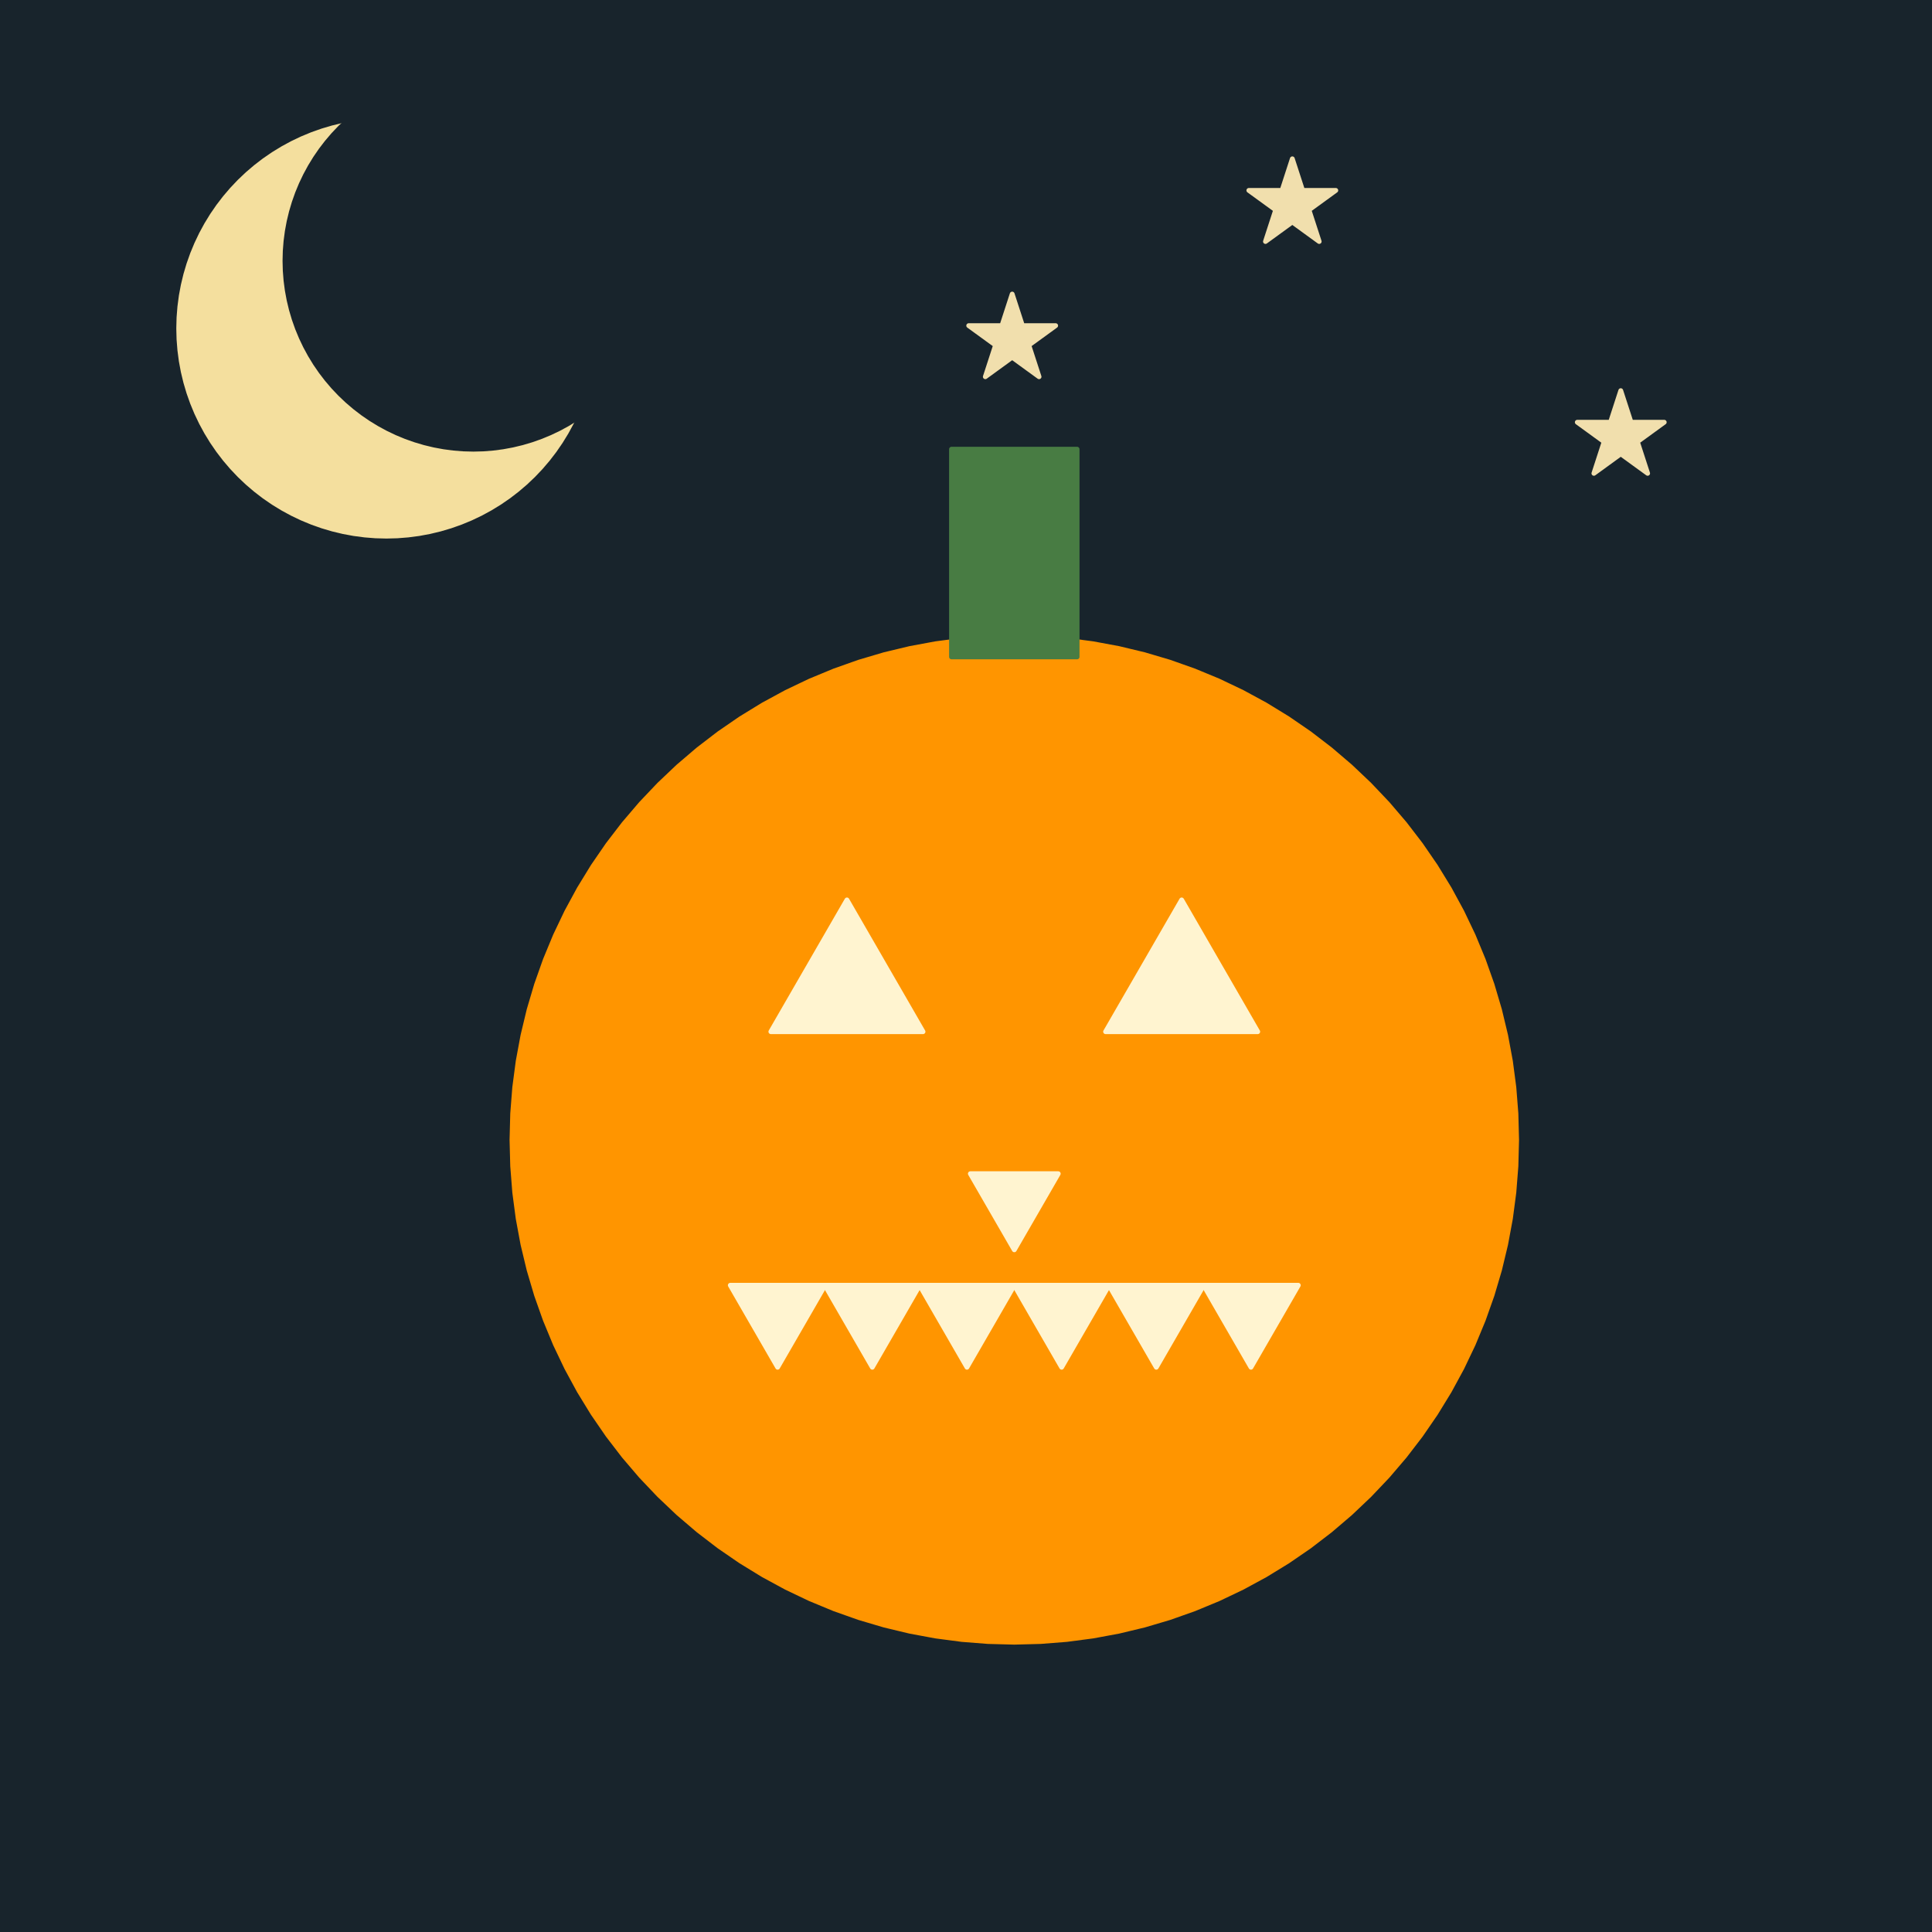
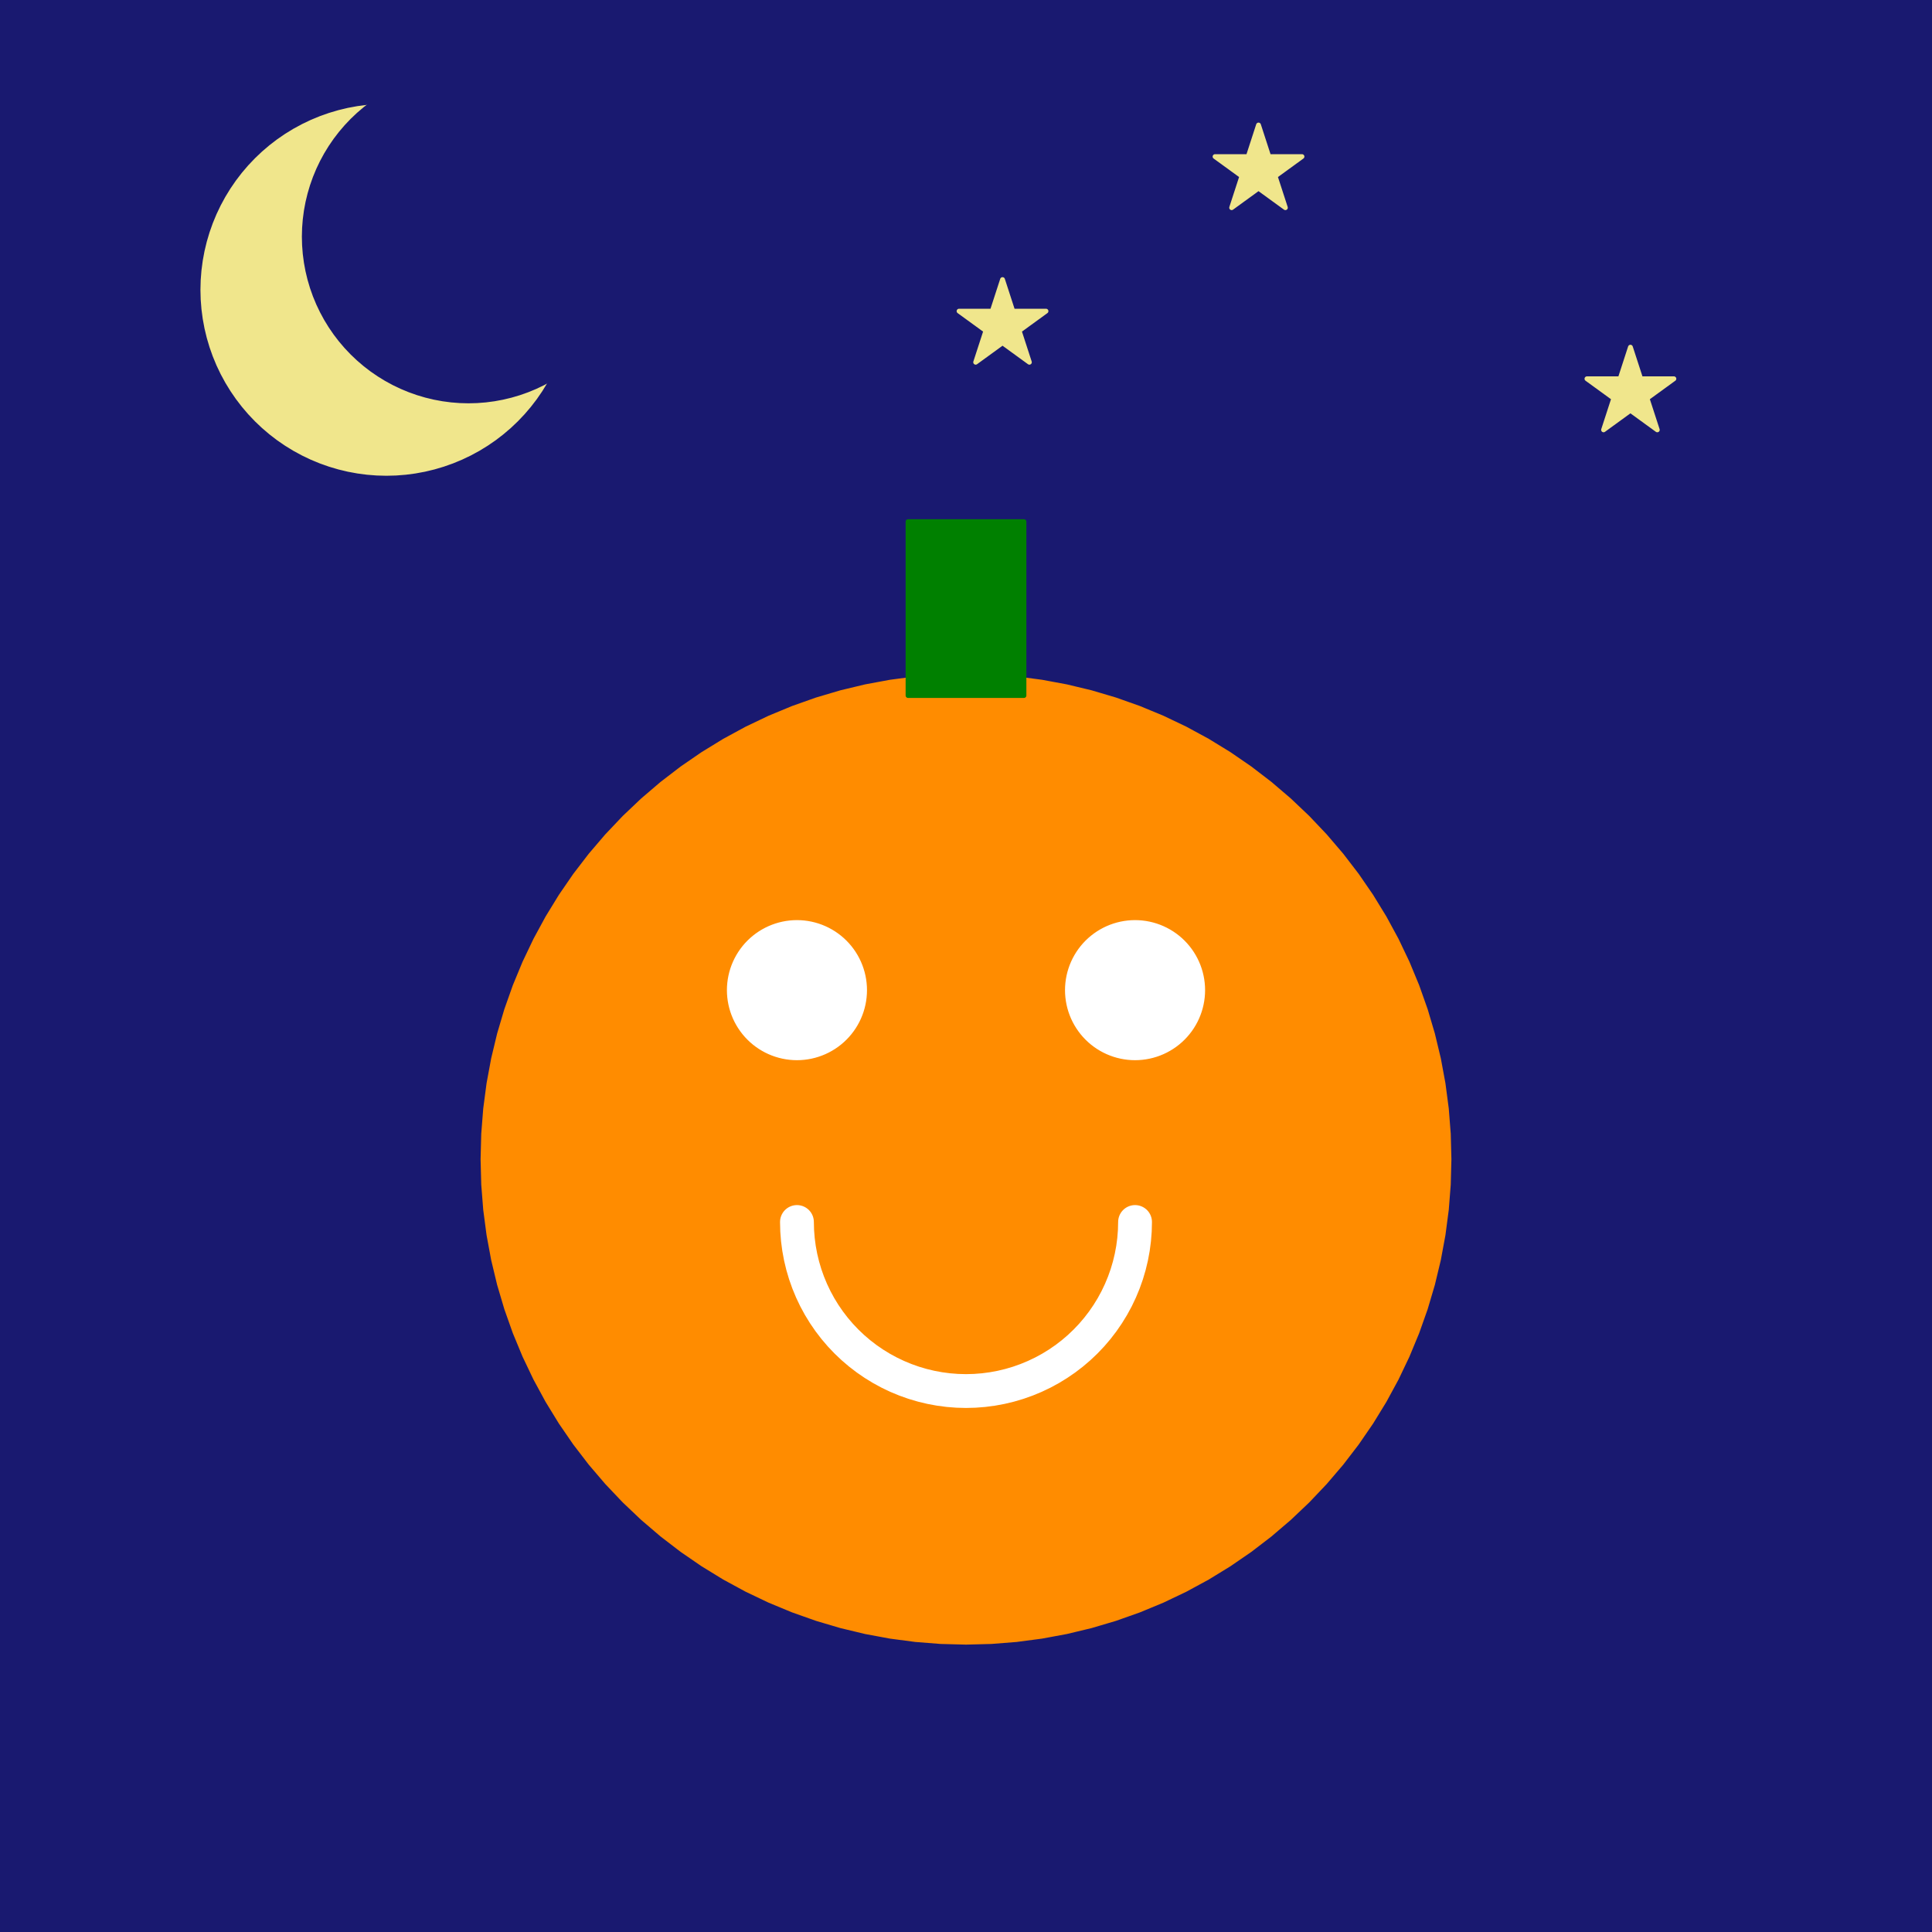
<svg xmlns="http://www.w3.org/2000/svg" viewBox="0 0 400 400" role="img" aria-label="Under the moon">
-   <rect width="400" height="400" fill="#18242c" />
+   <rect width="400" height="400" fill="midnightblue" />
  <g transform="translate(200 200) scale(1 -1)">
-     <path d="M -120 89 L -117.75 89.059 L -115.505 89.236 L -113.273 89.529 L -111.06 89.94 L -108.871 90.465 L -106.712 91.105 L -104.59 91.856 L -102.51 92.718 L -100.478 93.687 L -98.5 94.761 L -96.581 95.937 L -94.725 97.212 L -92.939 98.583 L -91.227 100.045 L -89.594 101.594 L -88.045 103.227 L -86.583 104.939 L -85.212 106.725 L -83.937 108.581 L -82.761 110.5 L -81.687 112.478 L -80.718 114.51 L -79.856 116.59 L -79.105 118.712 L -78.465 120.871 L -77.94 123.06 L -77.529 125.273 L -77.236 127.505 L -77.059 129.75 L -77.0 132.0 L -77.059 134.25 L -77.236 136.495 L -77.529 138.727 L -77.94 140.94 L -78.465 143.129 L -79.105 145.288 L -79.856 147.41 L -80.718 149.49 L -81.687 151.522 L -82.761 153.5 L -83.937 155.419 L -85.212 157.275 L -86.583 159.061 L -88.045 160.773 L -89.594 162.406 L -91.227 163.955 L -92.939 165.417 L -94.725 166.788 L -96.581 168.063 L -98.5 169.239 L -100.478 170.313 L -102.51 171.282 L -104.59 172.144 L -106.712 172.895 L -108.871 173.535 L -111.06 174.06 L -113.273 174.471 L -115.505 174.764 L -117.75 174.941 L -120.0 175.0 L -122.25 174.941 L -124.495 174.764 L -126.727 174.471 L -128.94 174.06 L -131.129 173.535 L -133.288 172.895 L -135.41 172.144 L -137.49 171.282 L -139.522 170.313 L -141.5 169.239 L -143.419 168.063 L -145.275 166.788 L -147.061 165.417 L -148.773 163.955 L -150.406 162.406 L -151.955 160.773 L -153.417 159.061 L -154.788 157.275 L -156.063 155.419 L -157.239 153.5 L -158.313 151.522 L -159.282 149.49 L -160.144 147.41 L -160.895 145.288 L -161.535 143.129 L -162.06 140.94 L -162.471 138.727 L -162.764 136.495 L -162.941 134.25 L -163.0 132.0 L -162.941 129.75 L -162.764 127.505 L -162.471 125.273 L -162.06 123.06 L -161.535 120.871 L -160.895 118.712 L -160.144 116.59 L -159.282 114.51 L -158.313 112.478 L -157.239 110.5 L -156.063 108.581 L -154.788 106.725 L -153.417 104.939 L -151.955 103.227 L -150.406 101.594 L -148.773 100.045 L -147.061 98.583 L -145.275 97.212 L -143.419 95.937 L -141.5 94.761 L -139.522 93.687 L -137.49 92.718 L -135.41 91.856 L -133.288 91.105 L -131.129 90.465 L -128.94 89.94 L -126.727 89.529 L -124.495 89.236 L -122.25 89.059 L -120.0 89.0 Z" fill="#f4df9e" stroke="#f4df9e" stroke-width="1" stroke-linejoin="round" />
-     <path d="M -102 107 L -99.959 107.053 L -97.923 107.214 L -95.899 107.48 L -93.891 107.852 L -91.906 108.329 L -89.948 108.909 L -88.024 109.59 L -86.137 110.372 L -84.294 111.251 L -82.5 112.225 L -80.759 113.292 L -79.076 114.448 L -77.457 115.691 L -75.904 117.017 L -74.423 118.423 L -73.017 119.904 L -71.691 121.457 L -70.448 123.076 L -69.292 124.759 L -68.225 126.5 L -67.251 128.294 L -66.372 130.137 L -65.59 132.024 L -64.909 133.948 L -64.329 135.906 L -63.852 137.891 L -63.48 139.899 L -63.214 141.923 L -63.053 143.959 L -63.0 146.0 L -63.053 148.041 L -63.214 150.077 L -63.48 152.101 L -63.852 154.109 L -64.329 156.094 L -64.909 158.052 L -65.59 159.976 L -66.372 161.863 L -67.251 163.706 L -68.225 165.5 L -69.292 167.241 L -70.448 168.924 L -71.691 170.543 L -73.017 172.096 L -74.423 173.577 L -75.904 174.983 L -77.457 176.309 L -79.076 177.552 L -80.759 178.708 L -82.5 179.775 L -84.294 180.749 L -86.137 181.628 L -88.024 182.41 L -89.948 183.091 L -91.906 183.671 L -93.891 184.148 L -95.899 184.52 L -97.923 184.786 L -99.959 184.947 L -102.0 185.0 L -104.041 184.947 L -106.077 184.786 L -108.101 184.52 L -110.109 184.148 L -112.094 183.671 L -114.052 183.091 L -115.976 182.41 L -117.863 181.628 L -119.706 180.749 L -121.5 179.775 L -123.241 178.708 L -124.924 177.552 L -126.543 176.309 L -128.096 174.983 L -129.577 173.577 L -130.983 172.096 L -132.309 170.543 L -133.552 168.924 L -134.708 167.241 L -135.775 165.5 L -136.749 163.706 L -137.628 161.863 L -138.41 159.976 L -139.091 158.052 L -139.671 156.094 L -140.148 154.109 L -140.52 152.101 L -140.786 150.077 L -140.947 148.041 L -141.0 146.0 L -140.947 143.959 L -140.786 141.923 L -140.52 139.899 L -140.148 137.891 L -139.671 135.906 L -139.091 133.948 L -138.41 132.024 L -137.628 130.137 L -136.749 128.294 L -135.775 126.5 L -134.708 124.759 L -133.552 123.076 L -132.309 121.457 L -130.983 119.904 L -129.577 118.423 L -128.096 117.017 L -126.543 115.691 L -124.924 114.448 L -123.241 113.292 L -121.5 112.225 L -119.706 111.251 L -117.863 110.372 L -115.976 109.59 L -114.052 108.909 L -112.094 108.329 L -110.109 107.852 L -108.101 107.48 L -106.077 107.214 L -104.041 107.053 L -102.0 107.0 Z" fill="#18242c" stroke="#18242c" stroke-width="1" stroke-linejoin="round" />
-     <path d="M 62 150 L 67.562 167.119 L 73.125 150.0 L 58.562 160.58 L 76.562 160.58 L 62.0 150.0 Z" fill="#f1dfad" stroke="#f1dfad" stroke-width="1" stroke-linejoin="round" />
-     <path d="M 130 102 L 135.562 119.119 L 141.125 102.0 L 126.562 112.58 L 144.562 112.58 L 130.0 102.0 Z" fill="#f1dfad" stroke="#f1dfad" stroke-width="1" stroke-linejoin="round" />
-     <path d="M 4 122 L 9.562 139.119 L 15.125 122.0 L 0.562 132.58 L 18.562 132.58 L 4.0 122.0 Z" fill="#f1dfad" stroke="#f1dfad" stroke-width="1" stroke-linejoin="round" />
-     <path d="M 10 -140 L 15.443 -139.857 L 20.871 -139.43 L 26.269 -138.72 L 31.623 -137.727 L 36.917 -136.456 L 42.138 -134.91 L 47.27 -133.092 L 52.301 -131.009 L 57.215 -128.665 L 62.0 -126.067 L 66.642 -123.222 L 71.13 -120.138 L 75.449 -116.823 L 79.59 -113.287 L 83.539 -109.539 L 87.287 -105.59 L 90.823 -101.449 L 94.138 -97.13 L 97.222 -92.642 L 100.067 -88.0 L 102.665 -83.215 L 105.009 -78.301 L 107.092 -73.27 L 108.91 -68.138 L 110.456 -62.917 L 111.727 -57.623 L 112.72 -52.269 L 113.43 -46.871 L 113.857 -41.443 L 114.0 -36.0 L 113.857 -30.557 L 113.43 -25.129 L 112.72 -19.731 L 111.727 -14.377 L 110.456 -9.083 L 108.91 -3.862 L 107.092 1.27 L 105.009 6.301 L 102.665 11.215 L 100.067 16.0 L 97.222 20.642 L 94.138 25.13 L 90.823 29.449 L 87.287 33.59 L 83.539 37.539 L 79.59 41.287 L 75.449 44.823 L 71.13 48.138 L 66.642 51.222 L 62.0 54.067 L 57.215 56.665 L 52.301 59.009 L 47.27 61.092 L 42.138 62.91 L 36.917 64.456 L 31.623 65.727 L 26.269 66.72 L 20.871 67.43 L 15.443 67.857 L 10.0 68.0 L 4.557 67.857 L -0.871 67.43 L -6.269 66.72 L -11.623 65.727 L -16.917 64.456 L -22.138 62.91 L -27.27 61.092 L -32.301 59.009 L -37.215 56.665 L -42.0 54.067 L -46.642 51.222 L -51.13 48.138 L -55.449 44.823 L -59.59 41.287 L -63.539 37.539 L -67.287 33.59 L -70.823 29.449 L -74.138 25.13 L -77.222 20.642 L -80.067 16.0 L -82.665 11.215 L -85.009 6.301 L -87.092 1.27 L -88.91 -3.862 L -90.456 -9.083 L -91.727 -14.377 L -92.72 -19.731 L -93.43 -25.129 L -93.857 -30.557 L -94.0 -36.0 L -93.857 -41.443 L -93.43 -46.871 L -92.72 -52.269 L -91.727 -57.623 L -90.456 -62.917 L -88.91 -68.138 L -87.092 -73.27 L -85.009 -78.301 L -82.665 -83.215 L -80.067 -88.0 L -77.222 -92.642 L -74.138 -97.13 L -70.823 -101.449 L -67.287 -105.59 L -63.539 -109.539 L -59.59 -113.287 L -55.449 -116.823 L -51.13 -120.138 L -46.642 -123.222 L -42.0 -126.067 L -37.215 -128.665 L -32.301 -131.009 L -27.27 -133.092 L -22.138 -134.91 L -16.917 -136.456 L -11.623 -137.727 L -6.269 -138.72 L -0.871 -139.43 L 4.557 -139.857 L 10.0 -140.0 Z" fill="#ff9500" stroke="#ff9500" stroke-width="1" stroke-linejoin="round" />
-     <path d="M -3 64 L 23.0 64.0 L 23.0 107.0 L -3.0 107.0 L -3.0 64.0 Z" fill="#487c43" stroke="#487c43" stroke-width="1" stroke-linejoin="round" />
-     <path d="M -40.4 -13.6 L -8.9 -13.6 L -24.65 13.68 L -40.4 -13.6 Z" fill="#fff4d0" stroke="#fff4d0" stroke-width="1" stroke-linejoin="round" />
-     <path d="M 28.9 -13.6 L 60.4 -13.6 L 44.65 13.68 L 28.9 -13.6 Z" fill="#fff4d0" stroke="#fff4d0" stroke-width="1" stroke-linejoin="round" />
-     <path d="M 19.1 -43.0 L 0.9 -43.0 L 10.0 -58.762 L 19.1 -43.0 Z" fill="#fff4d0" stroke="#fff4d0" stroke-width="1" stroke-linejoin="round" />
-     <path d="M 68.8 -66.1 L 49.2 -66.1 L 59.0 -83.074 L 68.8 -66.1 Z" fill="#fff4d0" stroke="#fff4d0" stroke-width="1" stroke-linejoin="round" />
-     <path d="M 49.2 -66.1 L 29.6 -66.1 L 39.4 -83.074 L 49.2 -66.1 Z" fill="#fff4d0" stroke="#fff4d0" stroke-width="1" stroke-linejoin="round" />
-     <path d="M 29.6 -66.1 L 10.0 -66.1 L 19.8 -83.074 L 29.6 -66.1 Z" fill="#fff4d0" stroke="#fff4d0" stroke-width="1" stroke-linejoin="round" />
-     <path d="M 10.0 -66.1 L -9.6 -66.1 L 0.2 -83.074 L 10.0 -66.1 Z" fill="#fff4d0" stroke="#fff4d0" stroke-width="1" stroke-linejoin="round" />
-     <path d="M -9.6 -66.1 L -29.2 -66.1 L -19.4 -83.074 L -9.6 -66.1 Z" fill="#fff4d0" stroke="#fff4d0" stroke-width="1" stroke-linejoin="round" />
-     <path d="M -29.2 -66.1 L -48.8 -66.1 L -39.0 -83.074 L -29.2 -66.1 Z" fill="#fff4d0" stroke="#fff4d0" stroke-width="1" stroke-linejoin="round" />
+     <path d="M -120 102 L -118.011 102.052 L -116.028 102.208 L -114.055 102.468 L -112.099 102.83 L -110.165 103.295 L -108.257 103.86 L -106.382 104.524 L -104.544 105.285 L -102.748 106.142 L -101.0 107.091 L -99.304 108.131 L -97.664 109.257 L -96.086 110.468 L -94.573 111.76 L -93.13 113.13 L -91.76 114.573 L -90.468 116.086 L -89.257 117.664 L -88.131 119.304 L -87.091 121.0 L -86.142 122.748 L -85.285 124.544 L -84.524 126.382 L -83.86 128.257 L -83.295 130.165 L -82.83 132.099 L -82.468 134.055 L -82.208 136.028 L -82.052 138.011 L -82.0 140.0 L -82.052 141.989 L -82.208 143.972 L -82.468 145.945 L -82.83 147.901 L -83.295 149.835 L -83.86 151.743 L -84.524 153.618 L -85.285 155.456 L -86.142 157.252 L -87.091 159.0 L -88.131 160.696 L -89.257 162.336 L -90.468 163.914 L -91.76 165.427 L -93.13 166.87 L -94.573 168.24 L -96.086 169.532 L -97.664 170.743 L -99.304 171.869 L -101.0 172.909 L -102.748 173.858 L -104.544 174.715 L -106.382 175.476 L -108.257 176.14 L -110.165 176.705 L -112.099 177.17 L -114.055 177.532 L -116.028 177.792 L -118.011 177.948 L -120.0 178.0 L -121.989 177.948 L -123.972 177.792 L -125.945 177.532 L -127.901 177.17 L -129.835 176.705 L -131.743 176.14 L -133.618 175.476 L -135.456 174.715 L -137.252 173.858 L -139.0 172.909 L -140.696 171.869 L -142.336 170.743 L -143.914 169.532 L -145.427 168.24 L -146.87 166.87 L -148.24 165.427 L -149.532 163.914 L -150.743 162.336 L -151.869 160.696 L -152.909 159.0 L -153.858 157.252 L -154.715 155.456 L -155.476 153.618 L -156.14 151.743 L -156.705 149.835 L -157.17 147.901 L -157.532 145.945 L -157.792 143.972 L -157.948 141.989 L -158.0 140.0 L -157.948 138.011 L -157.792 136.028 L -157.532 134.055 L -157.17 132.099 L -156.705 130.165 L -156.14 128.257 L -155.476 126.382 L -154.715 124.544 L -153.858 122.748 L -152.909 121.0 L -151.869 119.304 L -150.743 117.664 L -149.532 116.086 L -148.24 114.573 L -146.87 113.13 L -145.427 111.76 L -143.914 110.468 L -142.336 109.257 L -140.696 108.131 L -139.0 107.091 L -137.252 106.142 L -135.456 105.285 L -133.618 104.524 L -131.743 103.86 L -129.835 103.295 L -127.901 102.83 L -125.945 102.468 L -123.972 102.208 L -121.989 102.052 L -120.0 102.0 Z" fill="khaki" stroke="khaki" stroke-width="1" stroke-linejoin="round" />
+     <path d="M -103 117 L -101.221 117.047 L -99.446 117.186 L -97.681 117.419 L -95.931 117.743 L -94.2 118.159 L -92.493 118.664 L -90.815 119.258 L -89.171 119.939 L -87.564 120.706 L -86.0 121.555 L -84.482 122.485 L -83.015 123.493 L -81.603 124.577 L -80.25 125.733 L -78.958 126.958 L -77.733 128.25 L -76.577 129.603 L -75.493 131.015 L -74.485 132.482 L -73.555 134.0 L -72.706 135.564 L -71.939 137.171 L -71.258 138.815 L -70.664 140.493 L -70.159 142.2 L -69.743 143.931 L -69.419 145.681 L -69.186 147.446 L -69.047 149.221 L -69.0 151.0 L -69.047 152.779 L -69.186 154.554 L -69.419 156.319 L -69.743 158.069 L -70.159 159.8 L -70.664 161.507 L -71.258 163.185 L -71.939 164.829 L -72.706 166.436 L -73.555 168.0 L -74.485 169.518 L -75.493 170.985 L -76.577 172.397 L -77.733 173.75 L -78.958 175.042 L -80.25 176.267 L -81.603 177.423 L -83.015 178.507 L -84.482 179.515 L -86.0 180.445 L -87.564 181.294 L -89.171 182.061 L -90.815 182.742 L -92.493 183.336 L -94.2 183.841 L -95.931 184.257 L -97.681 184.581 L -99.446 184.814 L -101.221 184.953 L -103.0 185.0 L -104.779 184.953 L -106.554 184.814 L -108.319 184.581 L -110.069 184.257 L -111.8 183.841 L -113.507 183.336 L -115.185 182.742 L -116.829 182.061 L -118.436 181.294 L -120.0 180.445 L -121.518 179.515 L -122.985 178.507 L -124.397 177.423 L -125.75 176.267 L -127.042 175.042 L -128.267 173.75 L -129.423 172.397 L -130.507 170.985 L -131.515 169.518 L -132.445 168.0 L -133.294 166.436 L -134.061 164.829 L -134.742 163.185 L -135.336 161.507 L -135.841 159.8 L -136.257 158.069 L -136.581 156.319 L -136.814 154.554 L -136.953 152.779 L -137.0 151.0 L -136.953 149.221 L -136.814 147.446 L -136.581 145.681 L -136.257 143.931 L -135.841 142.2 L -135.336 140.493 L -134.742 138.815 L -134.061 137.171 L -133.294 135.564 L -132.445 134.0 L -131.515 132.482 L -130.507 131.015 L -129.423 129.603 L -128.267 128.25 L -127.042 126.958 L -125.75 125.733 L -124.397 124.577 L -122.985 123.493 L -121.518 122.485 L -120.0 121.555 L -118.436 120.706 L -116.829 119.939 L -115.185 119.258 L -113.507 118.664 L -111.8 118.159 L -110.069 117.743 L -108.319 117.419 L -106.554 117.186 L -104.779 117.047 L -103.0 117.0 Z" fill="midnightblue" stroke="midnightblue" stroke-width="1" stroke-linejoin="round" />
+     <path d="M 55 157 L 60.562 174.119 L 66.125 157.0 L 51.562 167.58 L 69.562 167.58 L 55.0 157.0 Z" fill="khaki" stroke="khaki" stroke-width="1" stroke-linejoin="round" />
+     <path d="M 132 111 L 137.562 128.119 L 143.125 111.0 L 128.562 121.58 L 146.562 121.58 L 132.0 111.0 Z" fill="khaki" stroke="khaki" stroke-width="1" stroke-linejoin="round" />
+     <path d="M 2 125 L 7.562 142.119 L 13.125 125.0 L -1.438 135.58 L 16.562 135.58 L 2.0 125.0 Z" fill="khaki" stroke="khaki" stroke-width="1" stroke-linejoin="round" />
+     <path d="M 0 -140 L 5.234 -139.863 L 10.453 -139.452 L 15.643 -138.769 L 20.791 -137.815 L 25.882 -136.593 L 30.902 -135.106 L 35.837 -133.358 L 40.674 -131.355 L 45.399 -129.101 L 50.0 -126.603 L 54.464 -123.867 L 58.779 -120.902 L 62.932 -117.715 L 66.913 -114.314 L 70.711 -110.711 L 74.314 -106.913 L 77.715 -102.932 L 80.902 -98.779 L 83.867 -94.464 L 86.603 -90.0 L 89.101 -85.399 L 91.355 -80.674 L 93.358 -75.837 L 95.106 -70.902 L 96.593 -65.882 L 97.815 -60.791 L 98.769 -55.643 L 99.452 -50.453 L 99.863 -45.234 L 100.0 -40.0 L 99.863 -34.766 L 99.452 -29.547 L 98.769 -24.357 L 97.815 -19.209 L 96.593 -14.118 L 95.106 -9.098 L 93.358 -4.163 L 91.355 0.674 L 89.101 5.399 L 86.603 10.0 L 83.867 14.464 L 80.902 18.779 L 77.715 22.932 L 74.314 26.913 L 70.711 30.711 L 66.913 34.314 L 62.932 37.715 L 58.779 40.902 L 54.464 43.867 L 50.0 46.603 L 45.399 49.101 L 40.674 51.355 L 35.837 53.358 L 30.902 55.106 L 25.882 56.593 L 20.791 57.815 L 15.643 58.769 L 10.453 59.452 L 5.234 59.863 L 0.0 60.0 L -5.234 59.863 L -10.453 59.452 L -15.643 58.769 L -20.791 57.815 L -25.882 56.593 L -30.902 55.106 L -35.837 53.358 L -40.674 51.355 L -45.399 49.101 L -50.0 46.603 L -54.464 43.867 L -58.779 40.902 L -62.932 37.715 L -66.913 34.314 L -70.711 30.711 L -74.314 26.913 L -77.715 22.932 L -80.902 18.779 L -83.867 14.464 L -86.603 10.0 L -89.101 5.399 L -91.355 0.674 L -93.358 -4.163 L -95.106 -9.098 L -96.593 -14.118 L -97.815 -19.209 L -98.769 -24.357 L -99.452 -29.547 L -99.863 -34.766 L -100.0 -40.0 L -99.863 -45.234 L -99.452 -50.453 L -98.769 -55.643 L -97.815 -60.791 L -96.593 -65.882 L -95.106 -70.902 L -93.358 -75.837 L -91.355 -80.674 L -89.101 -85.399 L -86.603 -90.0 L -83.867 -94.464 L -80.902 -98.779 L -77.715 -102.932 L -74.314 -106.913 L -70.711 -110.711 L -66.913 -114.314 L -62.932 -117.715 L -58.779 -120.902 L -54.464 -123.867 L -50.0 -126.603 L -45.399 -129.101 L -40.674 -131.355 L -35.837 -133.358 L -30.902 -135.106 L -25.882 -136.593 L -20.791 -137.815 L -15.643 -138.769 L -10.453 -139.452 L -5.234 -139.863 L -0.0 -140.0 Z" fill="darkorange" stroke="darkorange" stroke-width="1" stroke-linejoin="round" />
+     <path d="M -12 56 L 12.0 56.0 L 12.0 92.0 L -12.0 92.0 L -12.0 56.0 Z" fill="green" stroke="green" stroke-width="1" stroke-linejoin="round" />
+     <path d="M -35 -19 L -34.267 -18.981 L -33.537 -18.923 L -32.81 -18.828 L -32.089 -18.694 L -31.377 -18.523 L -30.674 -18.315 L -29.983 -18.07 L -29.306 -17.79 L -28.644 -17.474 L -28.0 -17.124 L -27.375 -16.741 L -26.771 -16.326 L -26.19 -15.88 L -25.632 -15.404 L -25.101 -14.899 L -24.596 -14.368 L -24.12 -13.81 L -23.674 -13.229 L -23.259 -12.625 L -22.876 -12.0 L -22.526 -11.356 L -22.21 -10.694 L -21.93 -10.017 L -21.685 -9.326 L -21.477 -8.623 L -21.306 -7.911 L -21.172 -7.19 L -21.077 -6.463 L -21.019 -5.733 L -21.0 -5.0 L -21.019 -4.267 L -21.077 -3.537 L -21.172 -2.81 L -21.306 -2.089 L -21.477 -1.377 L -21.685 -0.674 L -21.93 0.017 L -22.21 0.694 L -22.526 1.356 L -22.876 2.0 L -23.259 2.625 L -23.674 3.229 L -24.12 3.81 L -24.596 4.368 L -25.101 4.899 L -25.632 5.404 L -26.19 5.88 L -26.771 6.326 L -27.375 6.741 L -28.0 7.124 L -28.644 7.474 L -29.306 7.79 L -29.983 8.07 L -30.674 8.315 L -31.377 8.523 L -32.089 8.694 L -32.81 8.828 L -33.537 8.923 L -34.267 8.981 L -35.0 9.0 L -35.733 8.981 L -36.463 8.923 L -37.19 8.828 L -37.911 8.694 L -38.623 8.523 L -39.326 8.315 L -40.017 8.07 L -40.694 7.79 L -41.356 7.474 L -42.0 7.124 L -42.625 6.741 L -43.229 6.326 L -43.81 5.88 L -44.368 5.404 L -44.899 4.899 L -45.404 4.368 L -45.88 3.81 L -46.326 3.229 L -46.741 2.625 L -47.124 2.0 L -47.474 1.356 L -47.79 0.694 L -48.07 0.017 L -48.315 -0.674 L -48.523 -1.377 L -48.694 -2.089 L -48.828 -2.81 L -48.923 -3.537 L -48.981 -4.267 L -49.0 -5.0 L -48.981 -5.733 L -48.923 -6.463 L -48.828 -7.19 L -48.694 -7.911 L -48.523 -8.623 L -48.315 -9.326 L -48.07 -10.017 L -47.79 -10.694 L -47.474 -11.356 L -47.124 -12.0 L -46.741 -12.625 L -46.326 -13.229 L -45.88 -13.81 L -45.404 -14.368 L -44.899 -14.899 L -44.368 -15.404 L -43.81 -15.88 L -43.229 -16.326 L -42.625 -16.741 L -42.0 -17.124 L -41.356 -17.474 L -40.694 -17.79 L -40.017 -18.07 L -39.326 -18.315 L -38.623 -18.523 L -37.911 -18.694 L -37.19 -18.828 L -36.463 -18.923 L -35.733 -18.981 L -35.0 -19.0 Z" fill="white" stroke="white" stroke-width="1" stroke-linejoin="round" />
+     <path d="M 35 -19 L 35.733 -18.981 L 36.463 -18.923 L 37.19 -18.828 L 37.911 -18.694 L 38.623 -18.523 L 39.326 -18.315 L 40.017 -18.07 L 40.694 -17.79 L 41.356 -17.474 L 42.0 -17.124 L 42.625 -16.741 L 43.229 -16.326 L 43.81 -15.88 L 44.368 -15.404 L 44.899 -14.899 L 45.404 -14.368 L 45.88 -13.81 L 46.326 -13.229 L 46.741 -12.625 L 47.124 -12.0 L 47.474 -11.356 L 47.79 -10.694 L 48.07 -10.017 L 48.315 -9.326 L 48.523 -8.623 L 48.694 -7.911 L 48.828 -7.19 L 48.923 -6.463 L 48.981 -5.733 L 49.0 -5.0 L 48.981 -4.267 L 48.923 -3.537 L 48.828 -2.81 L 48.694 -2.089 L 48.523 -1.377 L 48.315 -0.674 L 48.07 0.017 L 47.79 0.694 L 47.474 1.356 L 47.124 2.0 L 46.741 2.625 L 46.326 3.229 L 45.88 3.81 L 45.404 4.368 L 44.899 4.899 L 44.368 5.404 L 43.81 5.88 L 43.229 6.326 L 42.625 6.741 L 42.0 7.124 L 41.356 7.474 L 40.694 7.79 L 40.017 8.07 L 39.326 8.315 L 38.623 8.523 L 37.911 8.694 L 37.19 8.828 L 36.463 8.923 L 35.733 8.981 L 35.0 9.0 L 34.267 8.981 L 33.537 8.923 L 32.81 8.828 L 32.089 8.694 L 31.377 8.523 L 30.674 8.315 L 29.983 8.07 L 29.306 7.79 L 28.644 7.474 L 28.0 7.124 L 27.375 6.741 L 26.771 6.326 L 26.19 5.88 L 25.632 5.404 L 25.101 4.899 L 24.596 4.368 L 24.12 3.81 L 23.674 3.229 L 23.259 2.625 L 22.876 2.0 L 22.526 1.356 L 22.21 0.694 L 21.93 0.017 L 21.685 -0.674 L 21.477 -1.377 L 21.306 -2.089 L 21.172 -2.81 L 21.077 -3.537 L 21.019 -4.267 L 21.0 -5.0 L 21.019 -5.733 L 21.077 -6.463 L 21.172 -7.19 L 21.306 -7.911 L 21.477 -8.623 L 21.685 -9.326 L 21.93 -10.017 L 22.21 -10.694 L 22.526 -11.356 L 22.876 -12.0 L 23.259 -12.625 L 23.674 -13.229 L 24.12 -13.81 L 24.596 -14.368 L 25.101 -14.899 L 25.632 -15.404 L 26.19 -15.88 L 26.771 -16.326 L 27.375 -16.741 L 28.0 -17.124 L 28.644 -17.474 L 29.306 -17.79 L 29.983 -18.07 L 30.674 -18.315 L 31.377 -18.523 L 32.089 -18.694 L 32.81 -18.828 L 33.537 -18.923 L 34.267 -18.981 L 35.0 -19.0 Z" fill="white" stroke="white" stroke-width="1" stroke-linejoin="round" />
+     <path d="M -35 -53 L -34.952 -54.832 L -34.808 -56.658 L -34.569 -58.475 L -34.235 -60.277 L -33.807 -62.059 L -33.287 -63.816 L -32.675 -65.543 L -31.974 -67.236 L -31.185 -68.89 L -30.311 -70.5 L -29.353 -72.062 L -28.316 -73.572 L -27.2 -75.026 L -26.01 -76.42 L -24.749 -77.749 L -23.42 -79.01 L -22.026 -80.2 L -20.572 -81.316 L -19.062 -82.353 L -17.5 -83.311 L -15.89 -84.185 L -14.236 -84.974 L -12.543 -85.675 L -10.816 -86.287 L -9.059 -86.807 L -7.277 -87.235 L -5.475 -87.569 L -3.658 -87.808 L -1.832 -87.952 L -0.0 -88.0 L 1.832 -87.952 L 3.658 -87.808 L 5.475 -87.569 L 7.277 -87.235 L 9.059 -86.807 L 10.816 -86.287 L 12.543 -85.675 L 14.236 -84.974 L 15.89 -84.185 L 17.5 -83.311 L 19.062 -82.353 L 20.572 -81.316 L 22.026 -80.2 L 23.42 -79.01 L 24.749 -77.749 L 26.01 -76.42 L 27.2 -75.026 L 28.316 -73.572 L 29.353 -72.062 L 30.311 -70.5 L 31.185 -68.89 L 31.974 -67.236 L 32.675 -65.543 L 33.287 -63.816 L 33.807 -62.059 L 34.235 -60.277 L 34.569 -58.475 L 34.808 -56.658 L 34.952 -54.832 L 35.0 -53.0" fill="none" stroke="white" stroke-width="7" stroke-linecap="round" stroke-linejoin="round" />
  </g>
</svg>
